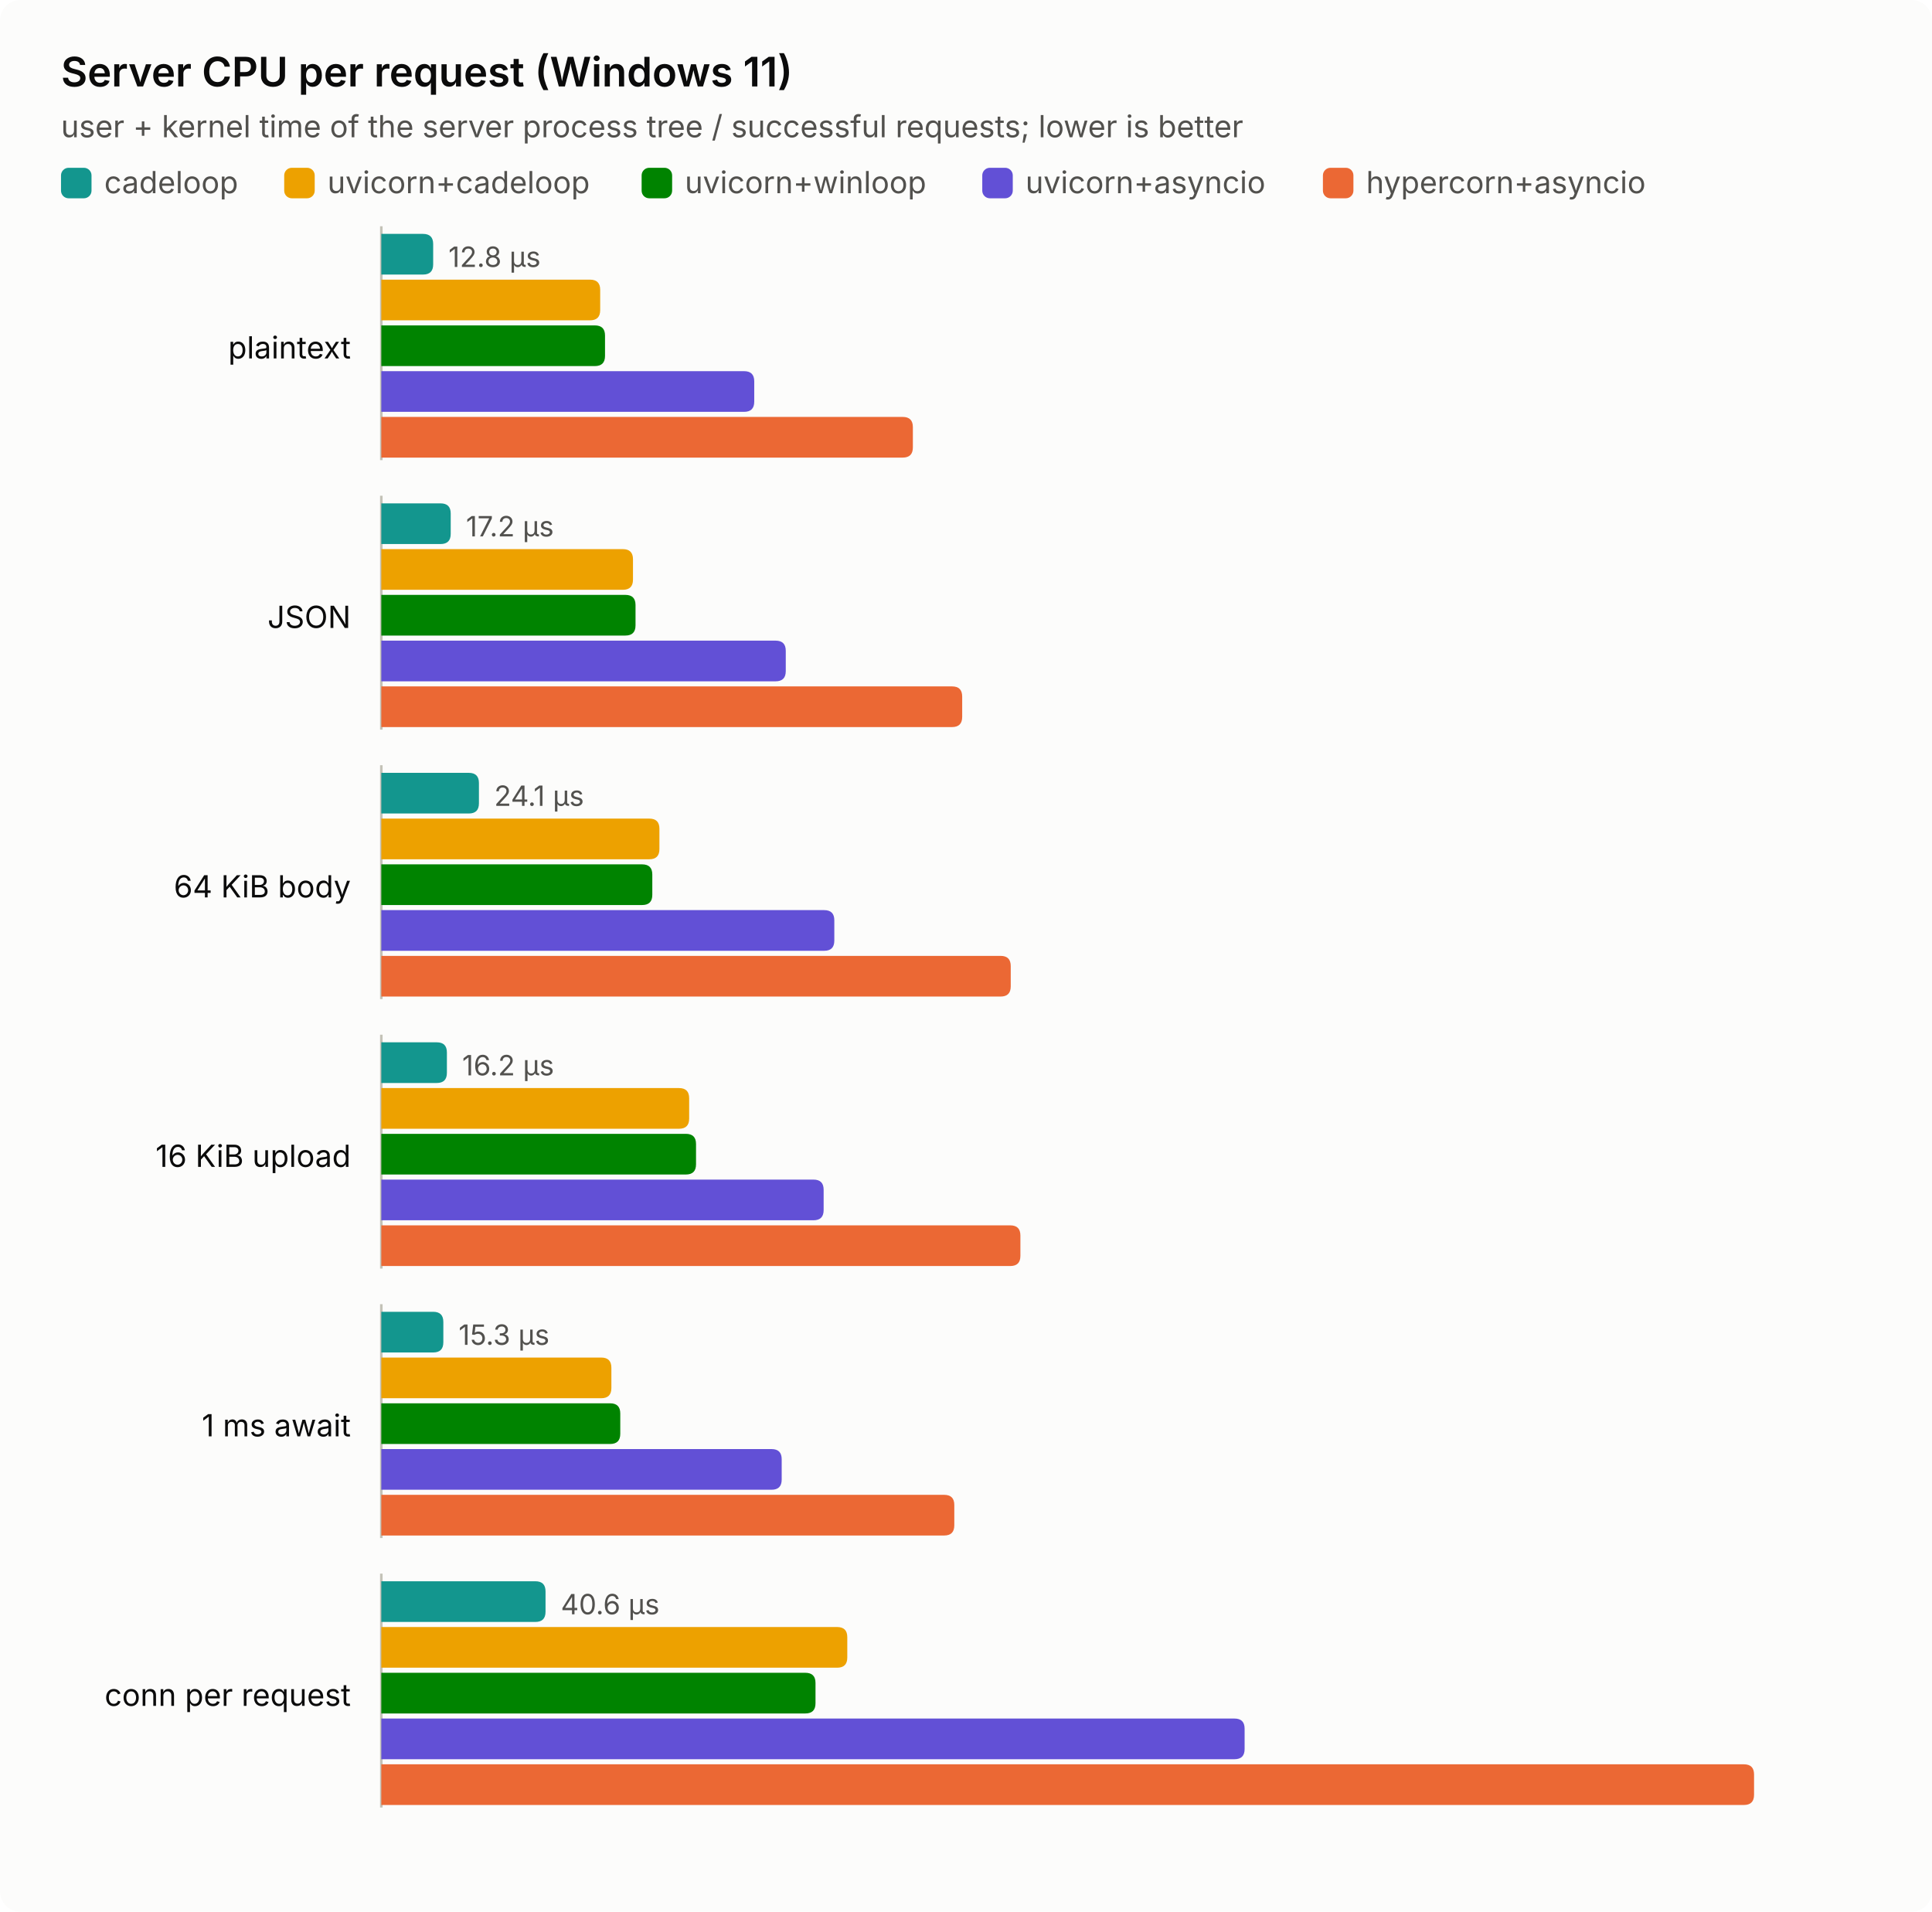
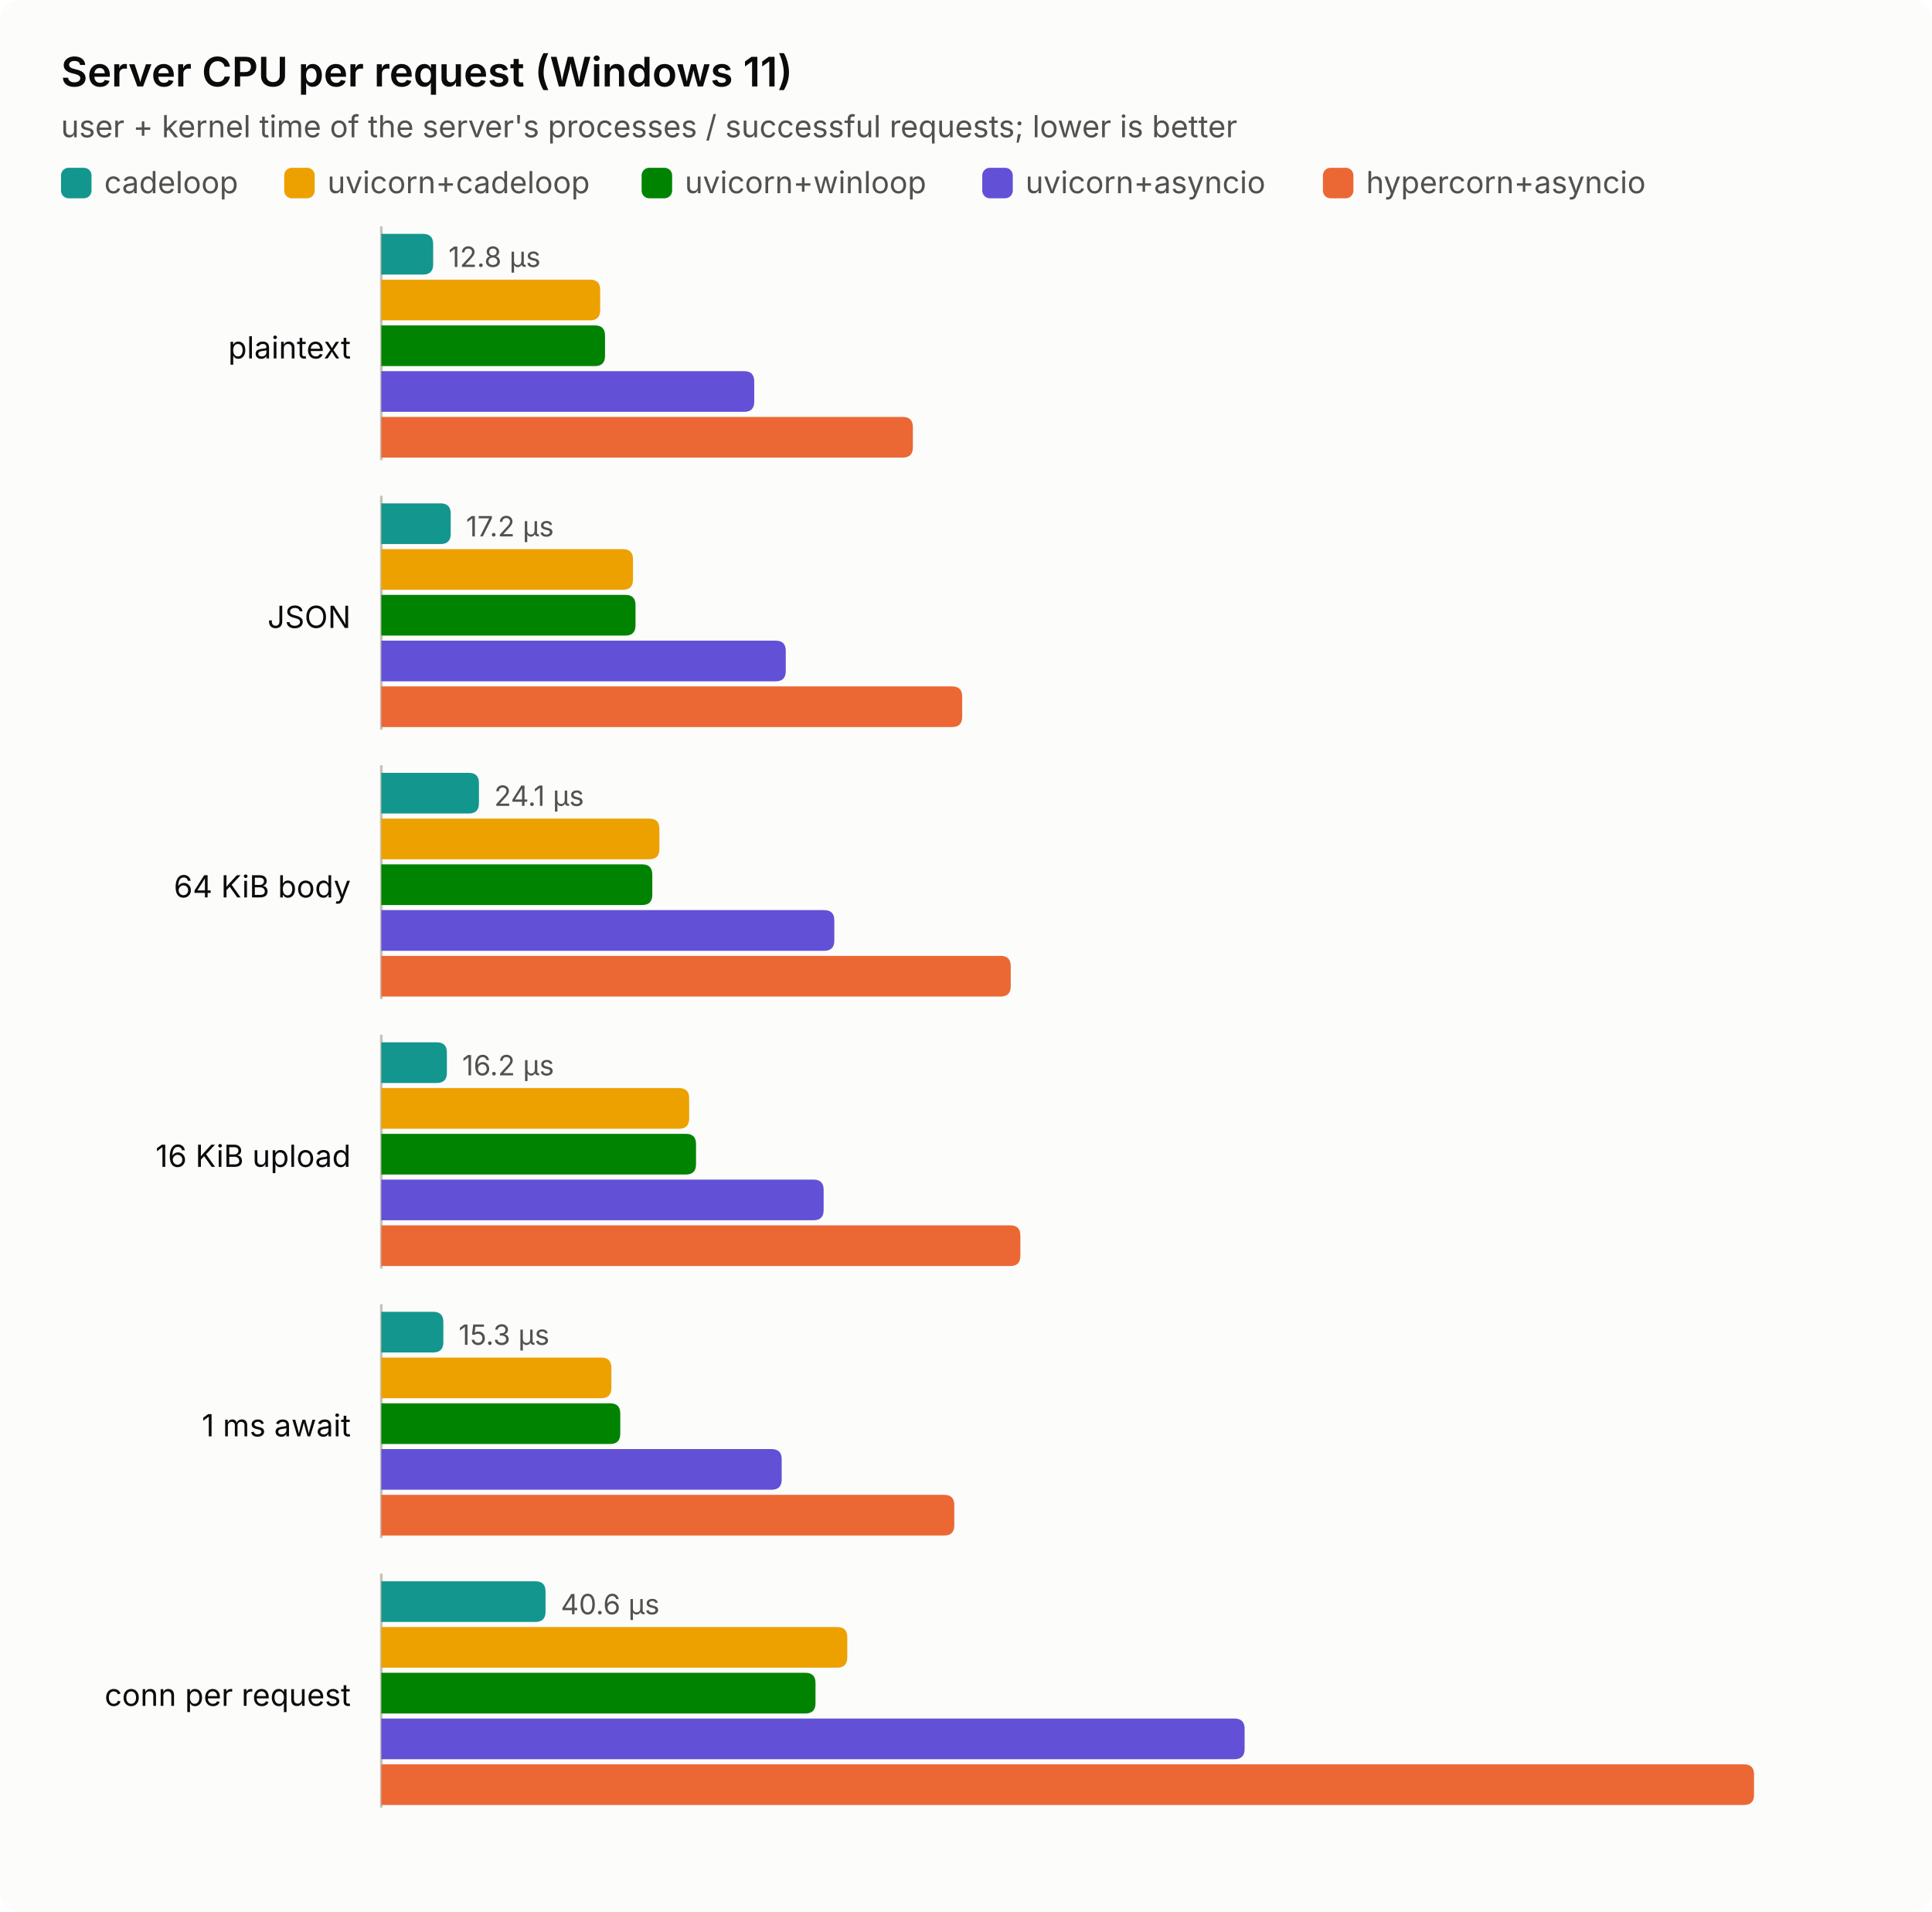
<svg xmlns="http://www.w3.org/2000/svg" viewBox="0 0 760 752" width="760" height="752" font-family="system-ui, -apple-system, 'Segoe UI', sans-serif">
  <rect width="760" height="752" fill="#fcfcfb" rx="8" />
  <text x="24" y="34" font-size="16" font-weight="600" fill="#0b0b0b">Server CPU per request (Windows 11)</text>
-   <text x="24" y="54" font-size="12" fill="#52514e">user + kernel time of the server process tree / successful requests; lower is better</text>
+   <text x="24" y="54" font-size="12" fill="#52514e">user + kernel time of the server's processes / successful requests; lower is better</text>
  <rect x="24.0" y="66" width="12" height="12" rx="3" fill="#13968e" />
  <text x="41.0" y="76" font-size="12" fill="#52514e">cadeloop</text>
  <rect x="111.8" y="66" width="12" height="12" rx="3" fill="#eda100" />
  <text x="128.8" y="76" font-size="12" fill="#52514e">uvicorn+cadeloop</text>
  <rect x="252.4" y="66" width="12" height="12" rx="3" fill="#008300" />
  <text x="269.4" y="76" font-size="12" fill="#52514e">uvicorn+winloop</text>
  <rect x="386.4" y="66" width="12" height="12" rx="3" fill="#6250d6" />
  <text x="403.4" y="76" font-size="12" fill="#52514e">uvicorn+asyncio</text>
  <rect x="520.4" y="66" width="12" height="12" rx="3" fill="#eb6834" />
  <text x="537.4" y="76" font-size="12" fill="#52514e">hypercorn+asyncio</text>
  <text x="138" y="141.0" font-size="12" text-anchor="end" fill="#0b0b0b">plaintext</text>
  <line x1="150" y1="89" x2="150" y2="181" stroke="#c3c2b7" stroke-width="1" />
  <path d="M150.0,92.0 h16.4 q4.0,0 4.0,4.0 v8.0 q0,4.0 -4.0,4.0 h-16.4 z" fill="#13968e" />
  <rect x="150.0" y="91.0" width="0" height="0" fill="#fcfcfb" />
  <text x="176.4" y="105" font-size="11" fill="#52514e">12.8 µs</text>
  <path d="M150.0,110.0 h82.1 q4.0,0 4.0,4.0 v8.0 q0,4.0 -4.0,4.0 h-82.1 z" fill="#eda100" />
  <rect x="150.0" y="109.0" width="0" height="0" fill="#fcfcfb" />
  <path d="M150.0,128.0 h84.0 q4.0,0 4.0,4.0 v8.0 q0,4.0 -4.0,4.0 h-84.0 z" fill="#008300" />
  <rect x="150.0" y="127.0" width="0" height="0" fill="#fcfcfb" />
  <path d="M150.0,146.0 h142.7 q4.0,0 4.0,4.0 v8.0 q0,4.0 -4.0,4.0 h-142.7 z" fill="#6250d6" />
  <rect x="150.0" y="145.0" width="0" height="0" fill="#fcfcfb" />
  <path d="M150.0,164.0 h205.1 q4.0,0 4.0,4.0 v8.0 q0,4.0 -4.0,4.0 h-205.1 z" fill="#eb6834" />
  <rect x="150.0" y="163.0" width="0" height="0" fill="#fcfcfb" />
  <text x="138" y="247.0" font-size="12" text-anchor="end" fill="#0b0b0b">JSON</text>
  <line x1="150" y1="195" x2="150" y2="287" stroke="#c3c2b7" stroke-width="1" />
  <path d="M150.0,198.0 h23.3 q4.0,0 4.0,4.0 v8.0 q0,4.0 -4.0,4.0 h-23.3 z" fill="#13968e" />
  <rect x="150.0" y="197.0" width="0" height="0" fill="#fcfcfb" />
  <text x="183.3" y="211" font-size="11" fill="#52514e">17.2 µs</text>
  <path d="M150.0,216.0 h95.0 q4.0,0 4.0,4.0 v8.0 q0,4.0 -4.0,4.0 h-95.0 z" fill="#eda100" />
  <rect x="150.0" y="215.0" width="0" height="0" fill="#fcfcfb" />
  <path d="M150.0,234.0 h96.0 q4.0,0 4.0,4.0 v8.0 q0,4.0 -4.0,4.0 h-96.0 z" fill="#008300" />
  <rect x="150.0" y="233.0" width="0" height="0" fill="#fcfcfb" />
  <path d="M150.0,252.0 h155.1 q4.0,0 4.0,4.0 v8.0 q0,4.0 -4.0,4.0 h-155.1 z" fill="#6250d6" />
  <rect x="150.0" y="251.0" width="0" height="0" fill="#fcfcfb" />
  <path d="M150.0,270.0 h224.5 q4.0,0 4.0,4.0 v8.0 q0,4.0 -4.0,4.0 h-224.5 z" fill="#eb6834" />
  <rect x="150.0" y="269.0" width="0" height="0" fill="#fcfcfb" />
  <text x="138" y="353.0" font-size="12" text-anchor="end" fill="#0b0b0b">64 KiB body</text>
  <line x1="150" y1="301" x2="150" y2="393" stroke="#c3c2b7" stroke-width="1" />
  <path d="M150.0,304.0 h34.4 q4.0,0 4.0,4.0 v8.0 q0,4.0 -4.0,4.0 h-34.4 z" fill="#13968e" />
  <rect x="150.0" y="303.0" width="0" height="0" fill="#fcfcfb" />
  <text x="194.4" y="317" font-size="11" fill="#52514e">24.1 µs</text>
  <path d="M150.0,322.0 h105.4 q4.0,0 4.0,4.0 v8.0 q0,4.0 -4.0,4.0 h-105.4 z" fill="#eda100" />
  <rect x="150.0" y="321.0" width="0" height="0" fill="#fcfcfb" />
  <path d="M150.0,340.0 h102.6 q4.0,0 4.0,4.0 v8.0 q0,4.0 -4.0,4.0 h-102.6 z" fill="#008300" />
  <rect x="150.0" y="339.0" width="0" height="0" fill="#fcfcfb" />
  <path d="M150.0,358.0 h174.2 q4.0,0 4.0,4.0 v8.0 q0,4.0 -4.0,4.0 h-174.2 z" fill="#6250d6" />
  <rect x="150.0" y="357.0" width="0" height="0" fill="#fcfcfb" />
  <path d="M150.0,376.0 h243.6 q4.0,0 4.0,4.0 v8.0 q0,4.0 -4.0,4.0 h-243.6 z" fill="#eb6834" />
  <rect x="150.0" y="375.0" width="0" height="0" fill="#fcfcfb" />
  <text x="138" y="459.0" font-size="12" text-anchor="end" fill="#0b0b0b">16 KiB upload</text>
  <line x1="150" y1="407" x2="150" y2="499" stroke="#c3c2b7" stroke-width="1" />
  <path d="M150.0,410.0 h21.8 q4.0,0 4.0,4.0 v8.0 q0,4.0 -4.0,4.0 h-21.8 z" fill="#13968e" />
  <rect x="150.0" y="409.0" width="0" height="0" fill="#fcfcfb" />
  <text x="181.8" y="423" font-size="11" fill="#52514e">16.2 µs</text>
  <path d="M150.0,428.0 h117.1 q4.0,0 4.0,4.0 v8.0 q0,4.0 -4.0,4.0 h-117.1 z" fill="#eda100" />
  <rect x="150.0" y="427.0" width="0" height="0" fill="#fcfcfb" />
  <path d="M150.0,446.0 h119.8 q4.0,0 4.0,4.0 v8.0 q0,4.0 -4.0,4.0 h-119.8 z" fill="#008300" />
  <rect x="150.0" y="445.0" width="0" height="0" fill="#fcfcfb" />
  <path d="M150.0,464.0 h170.0 q4.0,0 4.0,4.0 v8.0 q0,4.0 -4.0,4.0 h-170.0 z" fill="#6250d6" />
  <rect x="150.0" y="463.0" width="0" height="0" fill="#fcfcfb" />
  <path d="M150.0,482.0 h247.4 q4.0,0 4.0,4.0 v8.0 q0,4.0 -4.0,4.0 h-247.4 z" fill="#eb6834" />
  <rect x="150.0" y="481.0" width="0" height="0" fill="#fcfcfb" />
  <text x="138" y="565.0" font-size="12" text-anchor="end" fill="#0b0b0b">1 ms await</text>
  <line x1="150" y1="513" x2="150" y2="605" stroke="#c3c2b7" stroke-width="1" />
  <path d="M150.0,516.0 h20.4 q4.0,0 4.0,4.0 v8.0 q0,4.0 -4.0,4.0 h-20.4 z" fill="#13968e" />
  <rect x="150.0" y="515.0" width="0" height="0" fill="#fcfcfb" />
  <text x="180.4" y="529" font-size="11" fill="#52514e">15.3 µs</text>
  <path d="M150.0,534.0 h86.5 q4.0,0 4.0,4.0 v8.0 q0,4.0 -4.0,4.0 h-86.5 z" fill="#eda100" />
  <rect x="150.0" y="533.0" width="0" height="0" fill="#fcfcfb" />
  <path d="M150.0,552.0 h90.0 q4.0,0 4.0,4.0 v8.0 q0,4.0 -4.0,4.0 h-90.0 z" fill="#008300" />
  <rect x="150.0" y="551.0" width="0" height="0" fill="#fcfcfb" />
  <path d="M150.0,570.0 h153.5 q4.0,0 4.0,4.0 v8.0 q0,4.0 -4.0,4.0 h-153.5 z" fill="#6250d6" />
  <rect x="150.0" y="569.0" width="0" height="0" fill="#fcfcfb" />
  <path d="M150.0,588.0 h221.4 q4.0,0 4.0,4.0 v8.0 q0,4.0 -4.0,4.0 h-221.4 z" fill="#eb6834" />
  <rect x="150.0" y="587.0" width="0" height="0" fill="#fcfcfb" />
  <text x="138" y="671.0" font-size="12" text-anchor="end" fill="#0b0b0b">conn per request</text>
  <line x1="150" y1="619" x2="150" y2="711" stroke="#c3c2b7" stroke-width="1" />
  <path d="M150.0,622.0 h60.6 q4.0,0 4.0,4.0 v8.0 q0,4.0 -4.0,4.0 h-60.6 z" fill="#13968e" />
  <rect x="150.0" y="621.0" width="0" height="0" fill="#fcfcfb" />
  <text x="220.6" y="635" font-size="11" fill="#52514e">40.6 µs</text>
  <path d="M150.0,640.0 h179.3 q4.0,0 4.0,4.0 v8.0 q0,4.0 -4.0,4.0 h-179.3 z" fill="#eda100" />
  <rect x="150.0" y="639.0" width="0" height="0" fill="#fcfcfb" />
  <path d="M150.0,658.0 h166.8 q4.0,0 4.0,4.0 v8.0 q0,4.0 -4.0,4.0 h-166.8 z" fill="#008300" />
  <rect x="150.0" y="657.0" width="0" height="0" fill="#fcfcfb" />
  <path d="M150.0,676.0 h335.6 q4.0,0 4.0,4.0 v8.0 q0,4.0 -4.0,4.0 h-335.6 z" fill="#6250d6" />
  <rect x="150.0" y="675.0" width="0" height="0" fill="#fcfcfb" />
  <path d="M150.0,694.0 h536.0 q4.0,0 4.0,4.0 v8.0 q0,4.0 -4.0,4.0 h-536.0 z" fill="#eb6834" />
  <rect x="150.0" y="693.0" width="0" height="0" fill="#fcfcfb" />
</svg>
